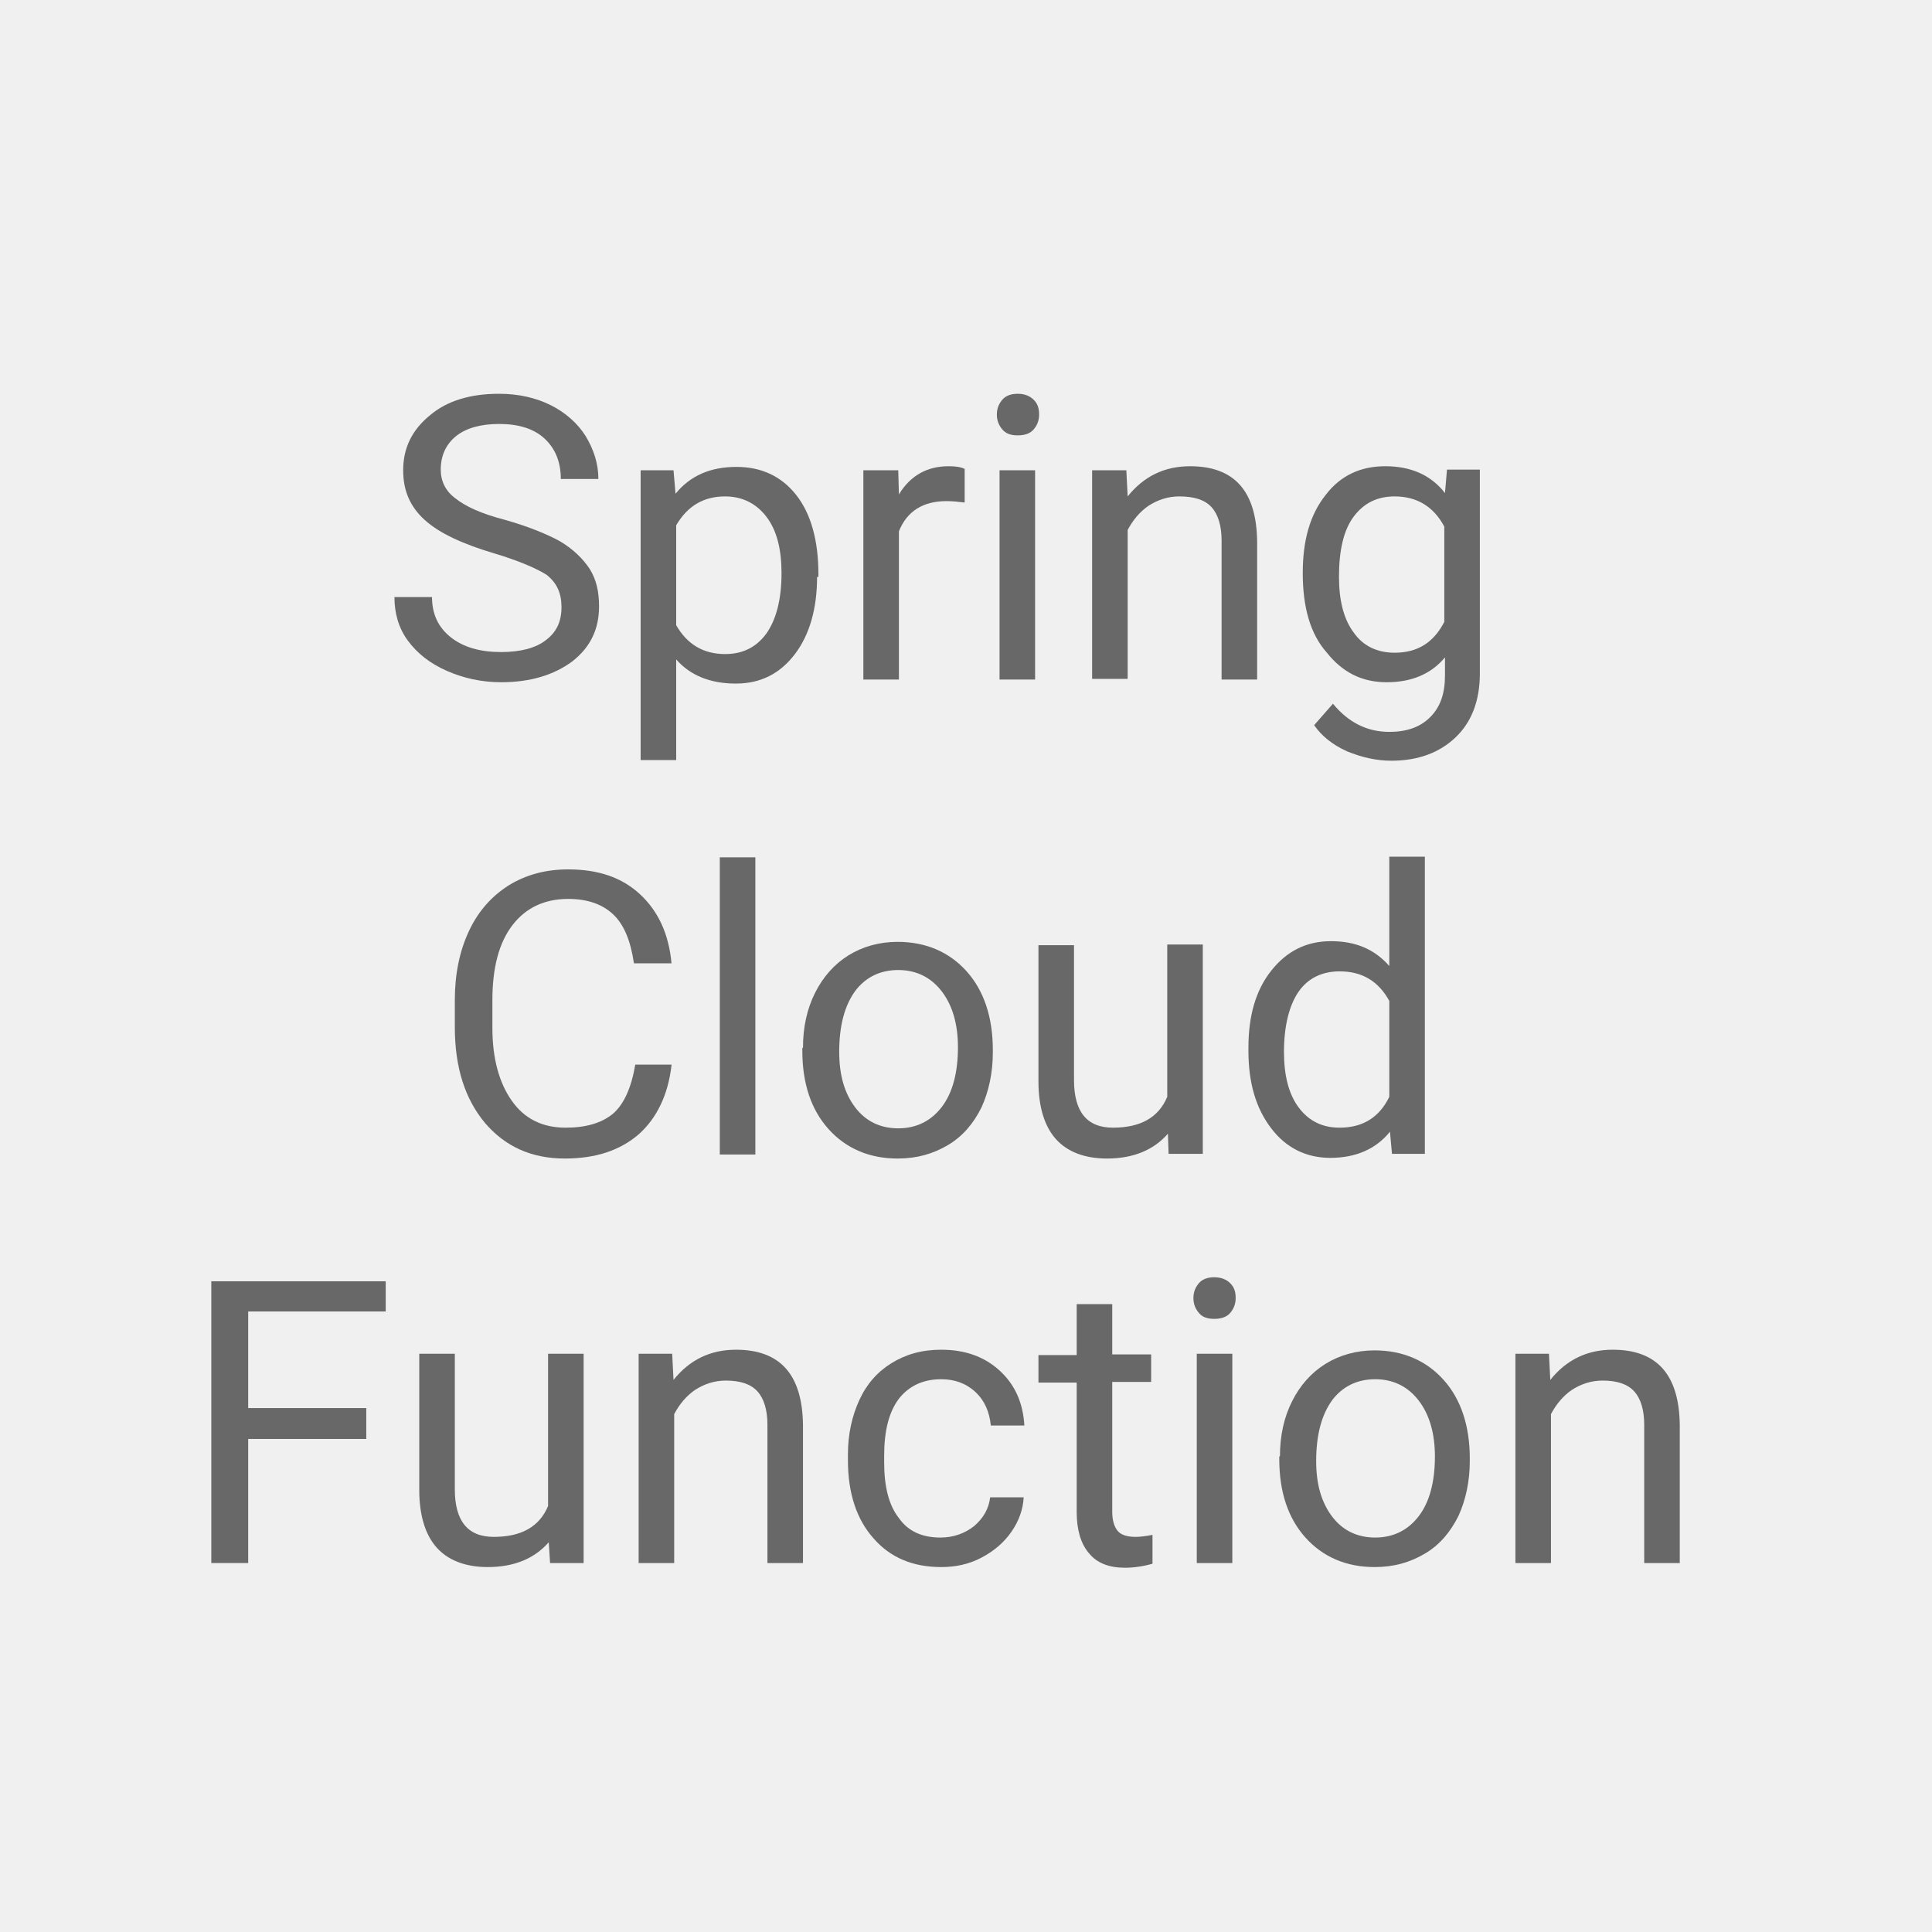
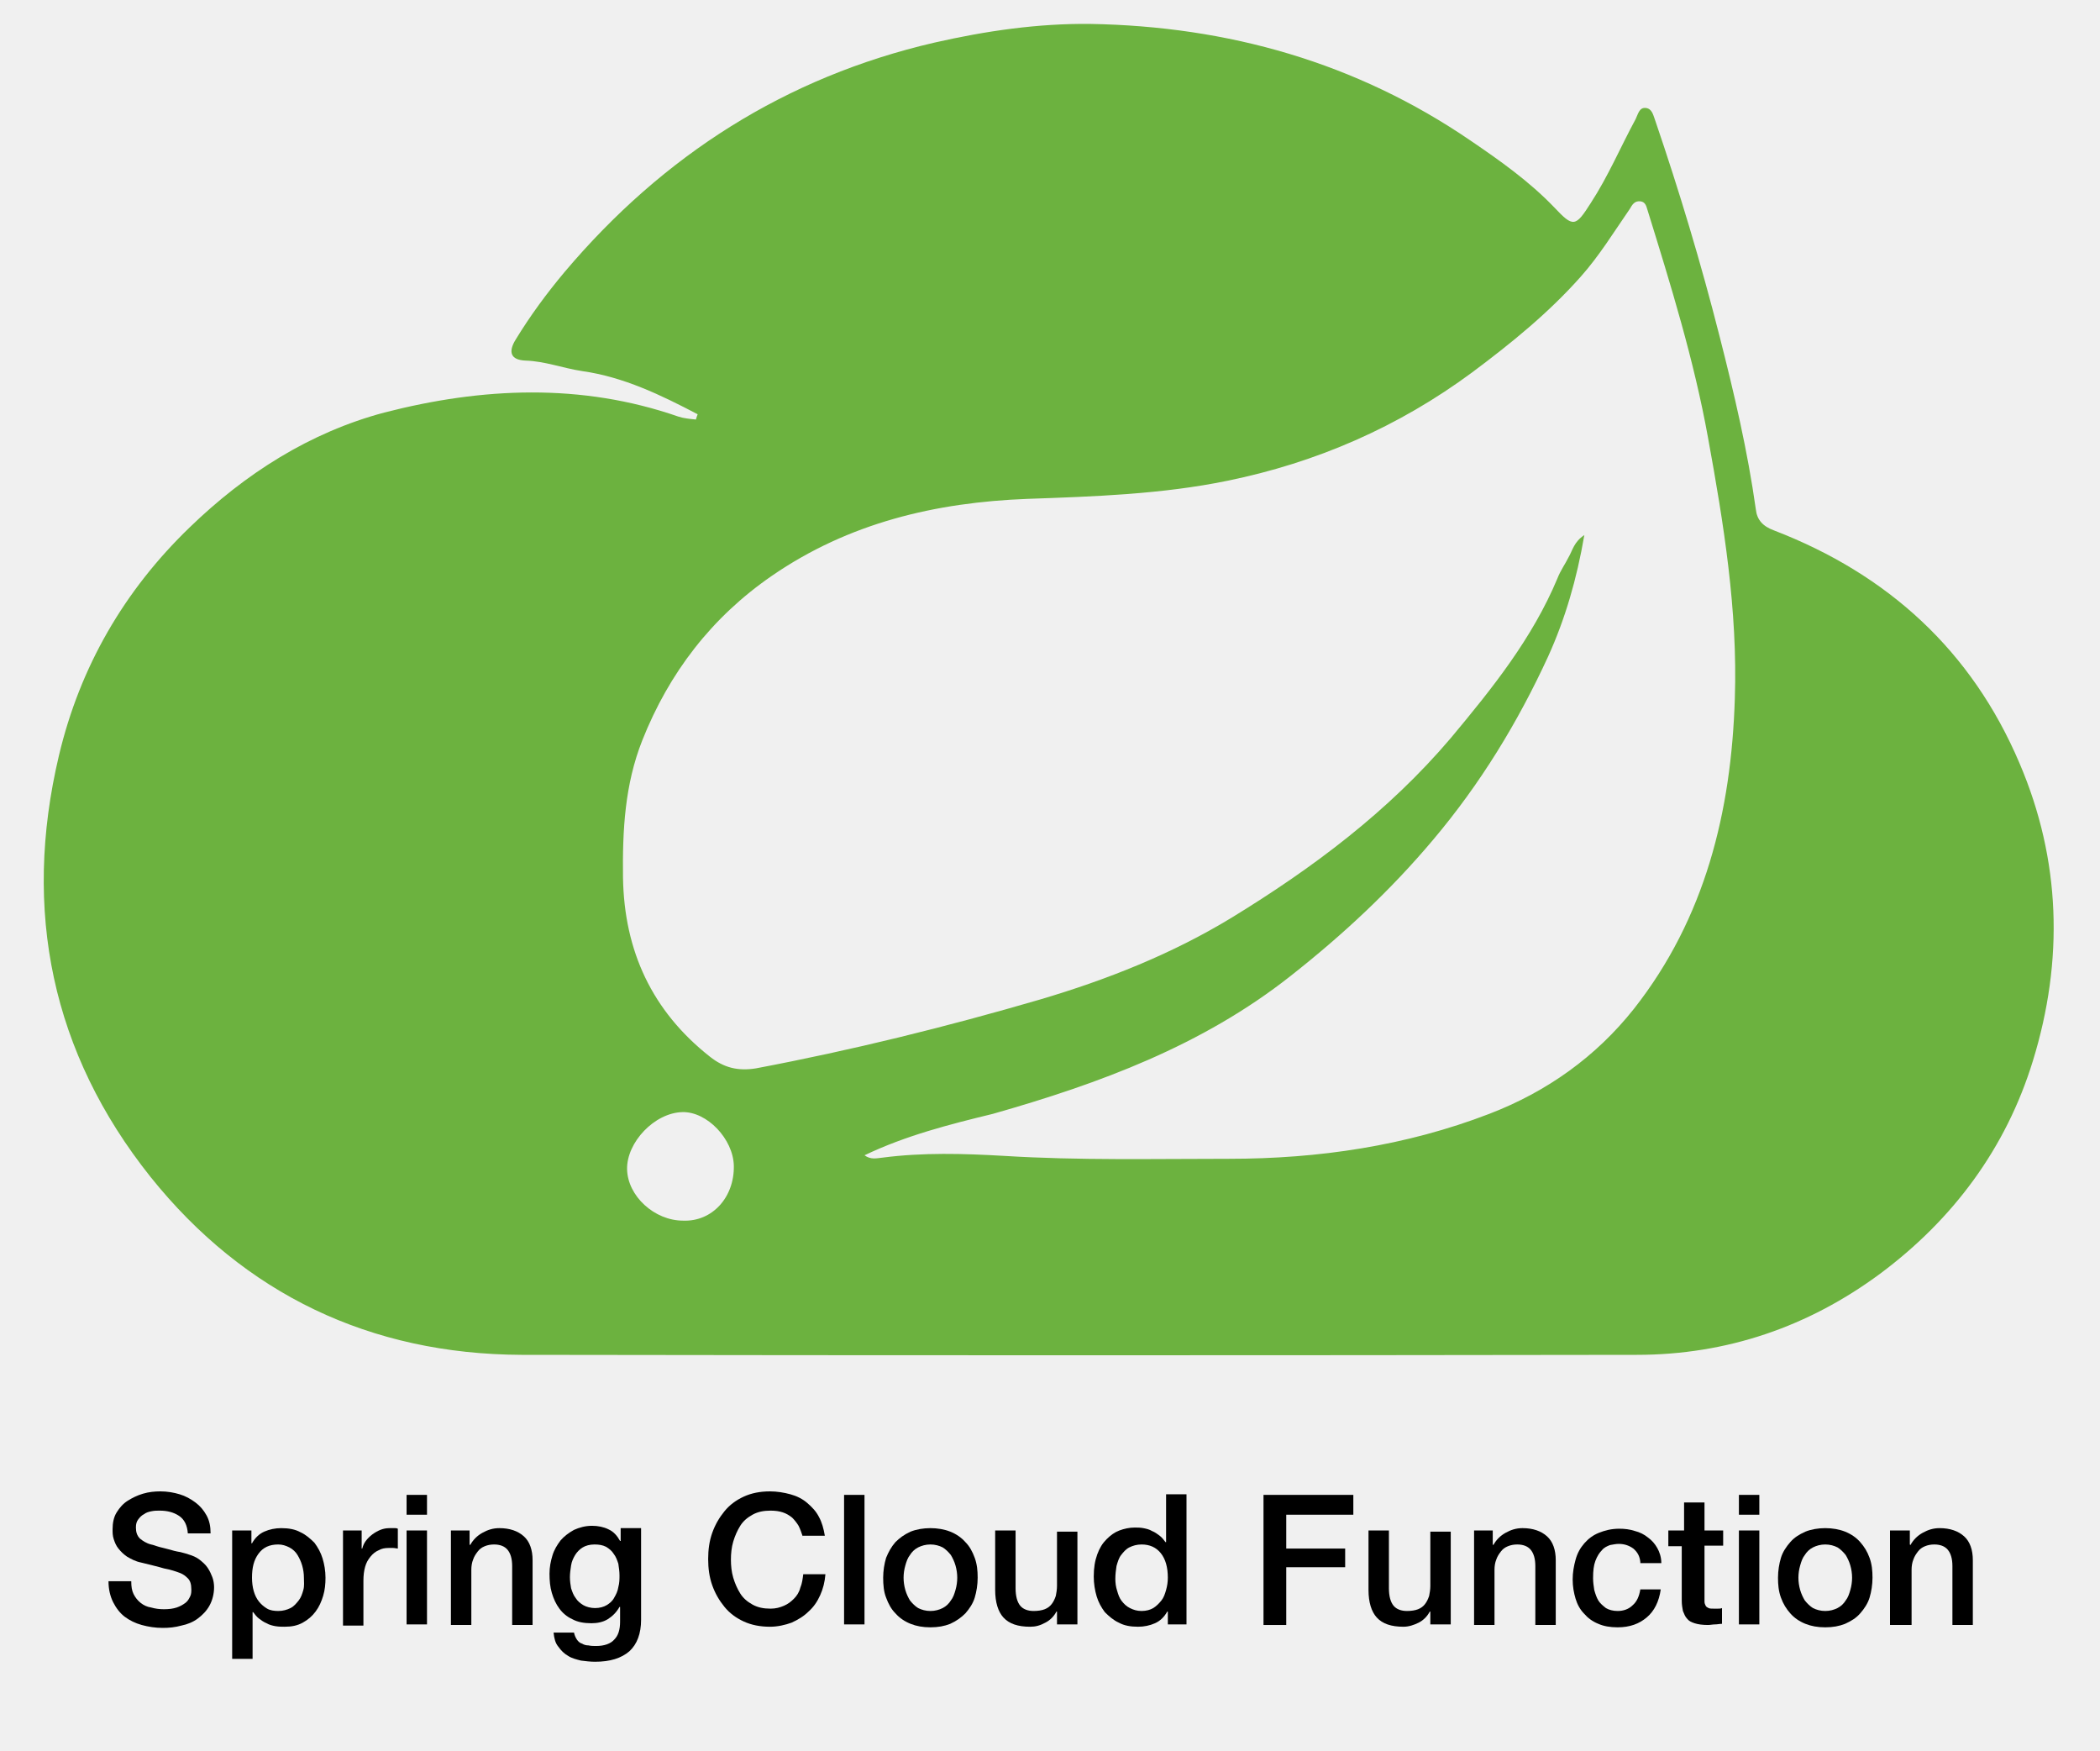
- <svg xmlns="http://www.w3.org/2000/svg" version="1.1" id="Layer_1" x="0px" y="0px" viewBox="0 0 288 288" style="enable-background:new 0 0 288 288;" xml:space="preserve">
+ <svg xmlns="http://www.w3.org/2000/svg" version="1.1" id="Layer_1" x="0px" y="0px" viewBox="0 0 360 300" style="enable-background:new 0 0 360 300;" xml:space="preserve">
  <style type="text/css">
- 	.st0{fill:#030303;}
- 	.st1{fill:#3B68B2;}
- 	.st2{fill:#3B65AF;}
- 	.st3{fill:#3B6AB3;}
- 	.st4{fill:#3D69B2;}
- 	.st5{fill:#FFFFFF;}
- 	.st6{fill:#FDFDFD;}
- 	.st7{fill:#FBFCFD;}
- 	.st8{fill:#FAFAFC;}
- 	.st9{fill:#FCFCFD;}
- 	.st10{fill:#F5F4F8;}
- 	.st11{fill:#F7F6F9;}
- 	.st12{fill:#3D6AB3;}
- 	.st13{fill:#F7F6FA;}
- 	.st14{fill:#FAF9FB;}
- 	.st15{fill:#F0F1F7;}
- 	.st16{fill:#EBEDF4;}
- 	.st17{fill:#3B6BB3;}
- 	.st18{fill:#416BB3;}
- 	.st19{fill:#676867;}
- 	.st20{fill:#318BCB;}
- 	.st21{fill:#3491CF;}
- 	.st22{fill:#FDFEFF;}
+ 	.st0{fill:#6CB23F;}
</style>
  <g>
-     <path class="st19" d="M73.7,82.5c-4.7-1.4-8.2-3-10.4-5c-2.2-2-3.2-4.4-3.2-7.4c0-3.3,1.3-6,4-8.2c2.6-2.2,6.1-3.2,10.3-3.2   c2.9,0,5.5,0.6,7.7,1.7s4,2.7,5.2,4.6c1.2,2,1.9,4.1,1.9,6.4h-5.6c0-2.5-0.8-4.5-2.4-6s-3.9-2.2-6.8-2.2c-2.7,0-4.9,0.6-6.4,1.8   s-2.3,2.9-2.3,5c0,1.7,0.7,3.2,2.2,4.3c1.5,1.2,3.9,2.3,7.4,3.2c3.5,1,6.2,2.1,8.2,3.2c2,1.2,3.4,2.6,4.4,4.1   c1,1.6,1.4,3.4,1.4,5.6c0,3.4-1.3,6.1-4,8.2c-2.7,2-6.2,3.1-10.6,3.1c-2.9,0-5.6-0.6-8.1-1.7c-2.5-1.1-4.4-2.6-5.8-4.5   c-1.4-1.9-2-4.1-2-6.5h5.6c0,2.5,0.9,4.5,2.8,6c1.9,1.5,4.4,2.2,7.5,2.2c2.9,0,5.2-0.6,6.7-1.8c1.6-1.2,2.3-2.8,2.3-4.9   c0-2.1-0.7-3.6-2.2-4.8C80.1,84.8,77.4,83.6,73.7,82.5z" />
-     <path class="st19" d="M121.8,86c0,4.7-1.1,8.6-3.3,11.5c-2.2,2.9-5.1,4.4-8.8,4.4c-3.8,0-6.8-1.2-8.9-3.6v15h-5.3V70.1h4.9l0.3,3.5   c2.2-2.7,5.2-4,9.1-4c3.7,0,6.7,1.4,8.9,4.2c2.2,2.8,3.3,6.8,3.3,11.8V86z M116.5,85.4c0-3.5-0.7-6.3-2.2-8.3   c-1.5-2-3.6-3.1-6.2-3.1c-3.2,0-5.6,1.4-7.3,4.3v14.9c1.6,2.8,4,4.3,7.3,4.3c2.6,0,4.6-1,6.1-3C115.7,92.4,116.5,89.4,116.5,85.4z" />
-     <path class="st19" d="M143.7,74.9c-0.8-0.1-1.7-0.2-2.6-0.2c-3.5,0-5.9,1.5-7.1,4.5v22.1h-5.3V70.1h5.2l0.1,3.6   c1.7-2.8,4.2-4.2,7.4-4.2c1,0,1.8,0.1,2.4,0.4V74.9z" />
-     <path class="st19" d="M148.6,61.8c0-0.9,0.3-1.6,0.8-2.2c0.5-0.6,1.3-0.9,2.3-0.9s1.8,0.3,2.4,0.9s0.8,1.3,0.8,2.2   c0,0.9-0.3,1.6-0.8,2.2c-0.5,0.6-1.3,0.9-2.4,0.9s-1.8-0.3-2.3-0.9C148.9,63.4,148.6,62.7,148.6,61.8z M154.4,101.3H149V70.1h5.3   V101.3z" />
-     <path class="st19" d="M167.9,70.1l0.2,3.9c2.4-3,5.5-4.5,9.3-4.5c6.6,0,9.9,3.7,10,11.2v20.6h-5.3V80.6c0-2.2-0.5-3.9-1.5-5   S178,74,175.8,74c-1.7,0-3.2,0.5-4.6,1.4c-1.3,0.9-2.3,2.1-3.1,3.6v22.2h-5.3V70.1H167.9z" />
-     <path class="st19" d="M194.2,85.4c0-4.9,1.1-8.7,3.4-11.6c2.2-2.9,5.2-4.3,8.9-4.3c3.8,0,6.8,1.3,8.9,4l0.3-3.5h4.9v30.4   c0,4-1.2,7.2-3.6,9.5c-2.4,2.3-5.6,3.5-9.6,3.5c-2.2,0-4.4-0.5-6.6-1.4c-2.2-1-3.8-2.3-4.9-3.9l2.8-3.2c2.3,2.8,5.1,4.2,8.4,4.2   c2.6,0,4.6-0.7,6.1-2.2c1.5-1.5,2.2-3.5,2.2-6.2v-2.7c-2.1,2.5-5,3.7-8.7,3.7c-3.7,0-6.6-1.5-8.9-4.4   C195.3,94.5,194.2,90.5,194.2,85.4z M199.6,86c0,3.5,0.7,6.3,2.2,8.3c1.4,2,3.5,3,6.1,3c3.4,0,5.8-1.5,7.4-4.6V78.5   c-1.6-3-4.1-4.5-7.4-4.5c-2.6,0-4.6,1-6.1,3S199.6,82,199.6,86z" />
-     <path class="st19" d="M100.1,158.8c-0.5,4.4-2.2,7.9-4.9,10.3c-2.8,2.4-6.4,3.6-11,3.6c-5,0-8.9-1.8-11.9-5.3   c-3-3.6-4.5-8.3-4.5-14.3v-4c0-3.9,0.7-7.3,2.1-10.3c1.4-3,3.4-5.2,5.9-6.8c2.6-1.6,5.5-2.4,8.9-2.4c4.5,0,8,1.2,10.7,3.7   c2.7,2.5,4.3,5.9,4.7,10.3h-5.6c-0.5-3.4-1.5-5.8-3.1-7.3c-1.6-1.5-3.8-2.3-6.7-2.3c-3.5,0-6.3,1.3-8.3,3.9c-2,2.6-3,6.3-3,11.2   v4.1c0,4.6,1,8.2,2.9,10.9s4.6,4,8,4c3.1,0,5.4-0.7,7.1-2.1c1.6-1.4,2.7-3.8,3.3-7.3H100.1z" />
-     <path class="st19" d="M112.6,172.1h-5.3v-44.3h5.3V172.1z" />
-     <path class="st19" d="M119.7,156.2c0-3.1,0.6-5.8,1.8-8.2c1.2-2.4,2.9-4.3,5-5.6c2.1-1.3,4.6-2,7.3-2c4.2,0,7.7,1.5,10.3,4.4   c2.6,2.9,3.9,6.9,3.9,11.7v0.4c0,3-0.6,5.8-1.7,8.2c-1.2,2.4-2.8,4.3-5,5.6c-2.2,1.3-4.6,2-7.5,2c-4.2,0-7.7-1.5-10.3-4.4   c-2.6-2.9-3.9-6.8-3.9-11.7V156.2z M125.1,156.8c0,3.5,0.8,6.2,2.4,8.3c1.6,2.1,3.8,3.1,6.4,3.1c2.7,0,4.9-1.1,6.5-3.2   s2.4-5.1,2.4-8.9c0-3.4-0.8-6.2-2.4-8.3c-1.6-2.1-3.8-3.2-6.5-3.2c-2.6,0-4.8,1-6.4,3.1C125.9,149.9,125.1,152.9,125.1,156.8z" />
-     <path class="st19" d="M174.1,169c-2.1,2.4-5.1,3.7-9.1,3.7c-3.3,0-5.9-1-7.6-2.9c-1.7-1.9-2.6-4.8-2.6-8.6v-20.3h5.3v20.1   c0,4.7,1.9,7.1,5.8,7.1c4.1,0,6.8-1.5,8.1-4.6v-22.7h5.3v31.2h-5.1L174.1,169z" />
-     <path class="st19" d="M186.1,156.2c0-4.8,1.1-8.6,3.4-11.5c2.3-2.9,5.2-4.4,8.9-4.4c3.7,0,6.5,1.2,8.7,3.7v-16.3h5.3v44.3h-4.9   l-0.3-3.3c-2.1,2.6-5.1,3.9-8.9,3.9c-3.6,0-6.6-1.5-8.8-4.4c-2.3-3-3.4-6.8-3.4-11.6V156.2z M191.4,156.8c0,3.5,0.7,6.3,2.2,8.3   c1.5,2,3.5,3,6.1,3c3.4,0,5.9-1.5,7.4-4.6v-14.3c-1.6-2.9-4-4.4-7.4-4.4c-2.6,0-4.7,1-6.1,3S191.4,152.9,191.4,156.8z" />
-     <path class="st19" d="M54.6,214.5H37V233h-5.5v-42h26v4.5H37v14.4h17.6V214.5z" />
-     <path class="st19" d="M81.8,229.9c-2.1,2.4-5.1,3.7-9.1,3.7c-3.3,0-5.9-1-7.6-2.9c-1.7-1.9-2.6-4.8-2.6-8.6v-20.3h5.3V222   c0,4.7,1.9,7.1,5.8,7.1c4.1,0,6.8-1.5,8.1-4.6v-22.7H87V233H82L81.8,229.9z" />
-     <path class="st19" d="M100.2,201.8l0.2,3.9c2.4-3,5.5-4.5,9.3-4.5c6.6,0,9.9,3.7,10,11.2V233h-5.3v-20.6c0-2.2-0.5-3.9-1.5-5   s-2.6-1.6-4.7-1.6c-1.7,0-3.2,0.5-4.6,1.4c-1.3,0.9-2.3,2.1-3.1,3.6V233h-5.3v-31.2H100.2z" />
-     <path class="st19" d="M140.2,229.2c1.9,0,3.6-0.6,5-1.7c1.4-1.2,2.2-2.6,2.4-4.3h5c-0.1,1.8-0.7,3.5-1.8,5.1   c-1.1,1.6-2.6,2.9-4.5,3.9c-1.9,1-3.9,1.4-6,1.4c-4.2,0-7.6-1.4-10.1-4.3c-2.5-2.8-3.8-6.7-3.8-11.6v-0.9c0-3,0.6-5.7,1.7-8.1   c1.1-2.4,2.7-4.2,4.8-5.5s4.5-2,7.4-2c3.5,0,6.4,1,8.7,3.1c2.3,2.1,3.5,4.8,3.7,8.2h-5c-0.2-2-0.9-3.7-2.3-5   c-1.4-1.3-3.1-1.9-5.1-1.9c-2.7,0-4.8,1-6.3,2.9c-1.5,2-2.2,4.8-2.2,8.5v1c0,3.6,0.7,6.4,2.2,8.3   C135.4,228.3,137.5,229.2,140.2,229.2z" />
-     <path class="st19" d="M165.8,194.3v7.6h5.8v4.1h-5.8v19.4c0,1.2,0.3,2.2,0.8,2.8c0.5,0.6,1.4,0.9,2.7,0.9c0.6,0,1.5-0.1,2.5-0.3   v4.3c-1.4,0.4-2.8,0.6-4.1,0.6c-2.4,0-4.2-0.7-5.4-2.2c-1.2-1.4-1.8-3.5-1.8-6.1v-19.3h-5.7v-4.1h5.7v-7.6H165.8z" />
-     <path class="st19" d="M177.9,193.5c0-0.9,0.3-1.6,0.8-2.2c0.5-0.6,1.3-0.9,2.3-0.9s1.8,0.3,2.4,0.9s0.8,1.3,0.8,2.2   c0,0.9-0.3,1.6-0.8,2.2c-0.5,0.6-1.3,0.9-2.4,0.9s-1.8-0.3-2.3-0.9C178.2,195.1,177.9,194.4,177.9,193.5z M183.7,233h-5.3v-31.2   h5.3V233z" />
-     <path class="st19" d="M190.8,217.1c0-3.1,0.6-5.8,1.8-8.2c1.2-2.4,2.9-4.3,5-5.6c2.1-1.3,4.6-2,7.3-2c4.2,0,7.7,1.5,10.3,4.4   c2.6,2.9,3.9,6.9,3.9,11.7v0.4c0,3-0.6,5.8-1.7,8.2c-1.2,2.4-2.8,4.3-5,5.6c-2.2,1.3-4.6,2-7.5,2c-4.2,0-7.7-1.5-10.3-4.4   c-2.6-2.9-3.9-6.8-3.9-11.7V217.1z M196.2,217.8c0,3.5,0.8,6.2,2.4,8.3c1.6,2.1,3.8,3.1,6.4,3.1c2.7,0,4.9-1.1,6.5-3.2   s2.4-5.1,2.4-8.9c0-3.4-0.8-6.2-2.4-8.3c-1.6-2.1-3.8-3.2-6.5-3.2c-2.6,0-4.8,1-6.4,3.1C197,210.9,196.2,213.9,196.2,217.8z" />
-     <path class="st19" d="M230.9,201.8l0.2,3.9c2.4-3,5.5-4.5,9.3-4.5c6.6,0,9.9,3.7,10,11.2V233h-5.3v-20.6c0-2.2-0.5-3.9-1.5-5   s-2.6-1.6-4.7-1.6c-1.7,0-3.2,0.5-4.6,1.4c-1.3,0.9-2.3,2.1-3.1,3.6V233h-5.3v-31.2H230.9z" />
+     <g id="crlh6u.tif">
+       <g>
+         <path class="st0" d="M119.6,71c-6.3-3.3-12.7-6.4-19.8-7.4c-3.3-0.5-6.4-1.7-9.7-1.8c-2.6-0.1-3-1.5-1.7-3.6     c2.5-4.1,5.3-7.9,8.4-11.6c16.9-20,37.9-33.4,63.4-39.3c8.8-2,17.7-3.3,26.7-3.2c23.6,0.4,45.6,6.6,65.2,20     c5,3.4,10.1,7,14.4,11.5c3.2,3.4,3.6,3.3,6.2-0.8c3-4.6,5.1-9.6,7.7-14.4c0.4-0.8,0.6-2,1.7-1.9c1.1,0.1,1.3,1.2,1.6,2     c4.2,12.3,7.9,24.6,11.1,37.2c2.5,9.8,4.8,19.6,6.2,29.6c0.2,1.8,1.2,2.9,3.1,3.6c19.5,7.5,33.9,20.6,42.1,39.9     c7.1,16.6,7.6,33.8,2.3,51c-4.6,15-13.7,27.2-26.2,36.5c-12.3,9.1-26.3,13.9-41.7,13.9c-63.7,0.1-127.5,0.1-191.2,0     c-25.9-0.1-47.5-10.4-63.6-30.5c-16.9-21.2-22-45.6-15.7-72.2c3.6-15.2,11.2-28.3,22.4-39.1c9.5-9.2,20.6-16.3,33.4-19.7     c16.7-4.3,33.7-5.1,50.4,0.7c0.9,0.3,2,0.4,3,0.5C119.4,71.5,119.5,71.3,119.6,71z M148.2,198c1.1,0.8,2.1,0.5,3.1,0.4     c6.9-0.9,13.9-0.7,20.8-0.3c12.9,0.8,25.7,0.5,38.6,0.5c15.3,0,30.3-2.2,44.6-7.7c9.9-3.8,18.3-9.8,24.8-18     c12.2-15.5,16.7-33.8,17.3-53.2c0.5-15.1-1.9-29.9-4.6-44.7c-2.4-13.3-6.4-26.2-10.4-39.1c-0.2-0.7-0.4-1.3-1.2-1.4     c-1-0.1-1.4,0.6-1.8,1.3c-2.7,3.9-5.2,8-8.4,11.6c-5.5,6.2-11.9,11.4-18.6,16.4c-12.7,9.4-26.8,15.5-42,18.6     c-11.2,2.3-22.8,2.7-34.3,3.1c-15.7,0.6-30.6,4.1-43.8,13.2c-10.3,7.1-17.6,16.6-22.2,28.2c-3,7.6-3.4,15.4-3.3,23.5     c0.2,12.6,5,22.9,14.9,30.7c2.4,1.9,4.8,2.5,7.9,2c16.4-3.1,32.6-7.1,48.7-11.8c11.5-3.4,22.6-7.8,32.8-14     c13.9-8.5,26.9-18.2,37.6-30.8c7.1-8.5,14-17.1,18.3-27.4c0.5-1.3,1.3-2.4,1.9-3.6c0.7-1.2,0.9-2.6,2.7-3.8     c-1.3,7.6-3.3,14.4-6.2,20.8c-5.2,11.3-11.6,21.8-19.7,31.4c-7.4,8.8-15.6,16.4-24.5,23.4c-15.1,11.9-32.7,18.4-51,23.6     C162.8,192.7,155.3,194.6,148.2,198z M125.8,199.8c-0.1-4.6-4.6-9.3-8.8-9.2c-4.8,0.1-9.6,5.2-9.5,9.8c0.1,4.6,4.7,8.8,9.6,8.8     C122.1,209.4,125.9,205.2,125.8,199.8z" />
+       </g>
+     </g>
+   </g>
+   <g>
+     <path d="M22.5,271c0,0.9,0.1,1.6,0.4,2.2c0.3,0.6,0.7,1.1,1.2,1.5c0.5,0.4,1.1,0.7,1.8,0.8c0.7,0.2,1.4,0.3,2.2,0.3   c0.9,0,1.6-0.1,2.2-0.3s1.1-0.5,1.5-0.8c0.4-0.3,0.6-0.7,0.8-1.1c0.2-0.4,0.2-0.8,0.2-1.2c0-0.9-0.2-1.5-0.6-1.9   c-0.4-0.4-0.8-0.7-1.3-0.9c-0.8-0.3-1.7-0.6-2.8-0.8c-1-0.3-2.3-0.6-3.9-1c-1-0.2-1.7-0.6-2.4-1c-0.6-0.4-1.1-0.9-1.5-1.4   c-0.4-0.5-0.6-1-0.8-1.6c-0.2-0.6-0.2-1.1-0.2-1.7c0-1.1,0.2-2.1,0.7-2.9c0.5-0.8,1.1-1.5,1.9-2c0.8-0.5,1.6-0.9,2.6-1.2   c1-0.3,2-0.4,3-0.4c1.2,0,2.3,0.2,3.3,0.5c1,0.3,1.9,0.8,2.7,1.4c0.8,0.6,1.4,1.3,1.9,2.2c0.5,0.9,0.7,1.9,0.7,3.1h-3.9   c-0.1-1.4-0.6-2.4-1.5-3c-0.9-0.6-2-0.9-3.3-0.9c-0.5,0-0.9,0-1.4,0.1c-0.5,0.1-0.9,0.2-1.3,0.5c-0.4,0.2-0.7,0.5-1,0.9   c-0.3,0.4-0.4,0.8-0.4,1.4c0,0.8,0.2,1.4,0.7,1.9c0.5,0.4,1.1,0.8,1.9,1c0.1,0,0.4,0.1,1,0.3c0.6,0.2,1.2,0.3,1.9,0.5   c0.7,0.2,1.4,0.4,2.1,0.5c0.7,0.2,1.2,0.3,1.4,0.4c0.7,0.2,1.4,0.5,1.9,0.9c0.5,0.4,1,0.8,1.4,1.4s0.6,1.1,0.8,1.6s0.3,1.2,0.3,1.7   c0,1.2-0.3,2.3-0.8,3.2c-0.5,0.9-1.2,1.6-2,2.2c-0.8,0.6-1.8,1-2.8,1.2c-1.1,0.3-2.1,0.4-3.2,0.4c-1.3,0-2.5-0.2-3.6-0.5   c-1.1-0.3-2.1-0.8-2.9-1.4c-0.8-0.6-1.5-1.5-2-2.5c-0.5-1-0.8-2.2-0.8-3.6H22.5z" />
+     <path d="M39.7,262.3h3.4v2.2h0.1c0.5-0.9,1.2-1.6,2.1-2c0.9-0.4,1.9-0.6,2.9-0.6c1.3,0,2.4,0.2,3.3,0.7c0.9,0.4,1.7,1.1,2.4,1.8   c0.6,0.8,1.1,1.7,1.4,2.7c0.3,1,0.5,2.1,0.5,3.3c0,1.1-0.1,2.1-0.4,3.1c-0.3,1-0.7,1.9-1.3,2.7c-0.6,0.8-1.3,1.4-2.2,1.9   c-0.9,0.5-1.9,0.7-3.1,0.7c-0.5,0-1,0-1.6-0.1c-0.5-0.1-1-0.2-1.5-0.5c-0.5-0.2-0.9-0.5-1.3-0.8c-0.4-0.3-0.7-0.7-1-1.1h-0.1v8   h-3.5V262.3z M52.1,270.4c0-0.7-0.1-1.4-0.3-2.1c-0.2-0.7-0.5-1.3-0.8-1.8s-0.8-1-1.4-1.3c-0.6-0.3-1.2-0.5-1.9-0.5   c-1.5,0-2.6,0.5-3.4,1.6s-1.1,2.4-1.1,4.1c0,0.8,0.1,1.6,0.3,2.3c0.2,0.7,0.5,1.3,0.9,1.8c0.4,0.5,0.9,0.9,1.4,1.2   c0.5,0.3,1.2,0.4,1.9,0.4c0.8,0,1.5-0.2,2.1-0.5s1-0.8,1.4-1.3c0.4-0.5,0.6-1.1,0.8-1.8S52.1,271.1,52.1,270.4z" />
+     <path d="M58.7,262.3H62v3.1h0.1c0.1-0.4,0.3-0.9,0.6-1.3c0.3-0.4,0.7-0.8,1.1-1.1c0.4-0.3,0.9-0.6,1.4-0.8c0.5-0.2,1-0.3,1.6-0.3   c0.4,0,0.7,0,0.9,0c0.2,0,0.3,0,0.5,0.1v3.4c-0.2,0-0.5-0.1-0.8-0.1c-0.3,0-0.5,0-0.8,0c-0.6,0-1.2,0.1-1.7,0.4   c-0.5,0.2-1,0.6-1.4,1.1c-0.4,0.5-0.7,1-0.9,1.7c-0.2,0.7-0.3,1.5-0.3,2.4v7.7h-3.5V262.3z" />
+     <path d="M69.7,256.2h3.5v3.4h-3.5V256.2z M69.7,262.3h3.5v16.1h-3.5V262.3z" />
+     <path d="M77.1,262.3h3.4v2.4l0.1,0.1c0.5-0.9,1.2-1.6,2.1-2.1c0.9-0.5,1.8-0.8,2.9-0.8c1.8,0,3.2,0.5,4.2,1.4   c1,0.9,1.5,2.3,1.5,4.1v11.1h-3.5v-10.1c0-1.3-0.3-2.2-0.8-2.8c-0.5-0.6-1.3-0.9-2.3-0.9c-0.6,0-1.1,0.1-1.6,0.3   c-0.5,0.2-0.9,0.5-1.2,0.9s-0.6,0.8-0.8,1.4c-0.2,0.5-0.3,1.1-0.3,1.7v9.5h-3.5V262.3z" />
+     <path d="M109.9,277.6c0,2.4-0.7,4.2-2,5.4c-1.4,1.2-3.3,1.8-5.9,1.8c-0.8,0-1.6-0.1-2.4-0.2c-0.8-0.2-1.6-0.4-2.2-0.8   c-0.7-0.4-1.2-0.9-1.7-1.6c-0.5-0.6-0.7-1.4-0.8-2.4h3.5c0.1,0.5,0.3,0.9,0.5,1.2c0.2,0.3,0.5,0.6,0.9,0.7c0.3,0.2,0.7,0.3,1.1,0.3   c0.4,0.1,0.9,0.1,1.3,0.1c1.4,0,2.5-0.4,3.1-1.1c0.7-0.7,1-1.7,1-3.1v-2.5h-0.1c-0.5,0.9-1.2,1.6-2,2.1s-1.8,0.7-2.8,0.7   c-1.3,0-2.4-0.2-3.3-0.7c-0.9-0.4-1.7-1.1-2.2-1.8c-0.6-0.8-1-1.7-1.3-2.7c-0.3-1-0.4-2.1-0.4-3.3c0-1.1,0.2-2.1,0.5-3.1   c0.3-1,0.8-1.8,1.4-2.6c0.6-0.7,1.4-1.3,2.3-1.8c0.9-0.4,1.9-0.7,3.1-0.7c1,0,2,0.2,2.8,0.6c0.9,0.4,1.5,1.1,2,2h0.1v-2.2h3.5   V277.6z M102,275.6c0.8,0,1.5-0.2,2-0.5c0.5-0.3,1-0.7,1.3-1.3c0.3-0.5,0.6-1.1,0.7-1.8c0.2-0.7,0.2-1.4,0.2-2c0-0.7-0.1-1.3-0.2-2   c-0.2-0.6-0.4-1.2-0.8-1.7c-0.3-0.5-0.8-0.9-1.3-1.2c-0.6-0.3-1.2-0.4-2-0.4c-0.8,0-1.5,0.2-2,0.5s-1,0.8-1.3,1.3s-0.6,1.1-0.7,1.8   c-0.1,0.7-0.2,1.3-0.2,2s0.1,1.3,0.2,1.9c0.2,0.6,0.4,1.2,0.8,1.7c0.3,0.5,0.8,0.9,1.3,1.2S101.3,275.6,102,275.6z" />
+     <path d="M137.6,263.3c-0.2-0.6-0.4-1.2-0.7-1.8c-0.3-0.5-0.7-1-1.1-1.4c-0.5-0.4-1-0.7-1.6-0.9s-1.3-0.3-2.1-0.3   c-1.2,0-2.2,0.2-3.1,0.7c-0.9,0.5-1.6,1.1-2.1,1.9c-0.5,0.8-0.9,1.7-1.2,2.7c-0.3,1-0.4,2.1-0.4,3.1s0.1,2.1,0.4,3.1   c0.3,1,0.7,1.9,1.2,2.7c0.5,0.8,1.2,1.4,2.1,1.9c0.9,0.5,1.9,0.7,3.1,0.7c0.9,0,1.6-0.2,2.3-0.5c0.7-0.3,1.2-0.7,1.7-1.2   c0.5-0.5,0.9-1.1,1.1-1.9c0.3-0.7,0.4-1.5,0.5-2.3h3.8c-0.1,1.3-0.4,2.5-0.9,3.6c-0.5,1.1-1.1,2-2,2.8c-0.8,0.8-1.8,1.4-2.9,1.9   c-1.1,0.4-2.4,0.7-3.7,0.7c-1.7,0-3.2-0.3-4.5-0.9c-1.3-0.6-2.4-1.4-3.3-2.5c-0.9-1.1-1.6-2.3-2.1-3.7c-0.5-1.4-0.7-2.9-0.7-4.5   c0-1.6,0.2-3.1,0.7-4.5c0.5-1.4,1.2-2.6,2.1-3.7c0.9-1.1,2-1.9,3.3-2.5c1.3-0.6,2.8-0.9,4.5-0.9c1.2,0,2.4,0.2,3.5,0.5   c1.1,0.3,2.1,0.8,2.9,1.5c0.8,0.7,1.5,1.4,2,2.4c0.5,0.9,0.8,2,1,3.2H137.6z" />
+     <path d="M144.7,256.2h3.5v22.2h-3.5V256.2z" />
+     <path d="M159.5,278.9c-1.3,0-2.4-0.2-3.4-0.6c-1-0.4-1.9-1-2.6-1.8c-0.7-0.7-1.2-1.6-1.6-2.7c-0.4-1-0.5-2.2-0.5-3.4   c0-1.2,0.2-2.4,0.5-3.4c0.4-1,0.9-1.9,1.6-2.7c0.7-0.7,1.5-1.3,2.6-1.8c1-0.4,2.2-0.6,3.4-0.6s2.4,0.2,3.4,0.6c1,0.4,1.9,1,2.6,1.8   c0.7,0.7,1.2,1.6,1.6,2.7s0.5,2.2,0.5,3.4c0,1.2-0.2,2.4-0.5,3.4s-0.9,1.9-1.6,2.7c-0.7,0.7-1.5,1.3-2.6,1.8   C161.9,278.7,160.8,278.9,159.5,278.9z M159.5,276.1c0.8,0,1.5-0.2,2.1-0.5c0.6-0.3,1.1-0.8,1.4-1.3c0.4-0.5,0.6-1.1,0.8-1.8   s0.3-1.4,0.3-2.1c0-0.7-0.1-1.4-0.3-2.1c-0.2-0.7-0.5-1.3-0.8-1.8c-0.4-0.5-0.9-1-1.4-1.3c-0.6-0.3-1.3-0.5-2.1-0.5   c-0.8,0-1.5,0.2-2.1,0.5c-0.6,0.3-1.1,0.8-1.4,1.3c-0.4,0.5-0.6,1.1-0.8,1.8c-0.2,0.7-0.3,1.4-0.3,2.1c0,0.7,0.1,1.4,0.3,2.1   c0.2,0.7,0.5,1.3,0.8,1.8c0.4,0.5,0.9,1,1.4,1.3C158,275.9,158.7,276.1,159.5,276.1z" />
+     <path d="M184.7,278.4h-3.5v-2.2h-0.1c-0.4,0.8-1.1,1.5-1.9,1.9c-0.9,0.5-1.7,0.7-2.6,0.7c-2.1,0-3.6-0.5-4.6-1.6   c-0.9-1-1.4-2.6-1.4-4.7v-10.2h3.5v9.9c0,1.4,0.3,2.4,0.8,3c0.5,0.6,1.3,0.9,2.3,0.9c0.7,0,1.4-0.1,1.9-0.3s0.9-0.5,1.2-0.9   c0.3-0.4,0.5-0.8,0.7-1.4c0.1-0.5,0.2-1.1,0.2-1.7v-9.3h3.5V278.4z" />
+     <path d="M203.6,278.4h-3.4v-2.2h-0.1c-0.5,0.9-1.2,1.6-2.1,2c-0.9,0.4-1.9,0.6-2.9,0.6c-1.3,0-2.4-0.2-3.3-0.7   c-0.9-0.4-1.7-1.1-2.4-1.8c-0.6-0.8-1.1-1.7-1.4-2.7c-0.3-1-0.5-2.2-0.5-3.4c0-1.5,0.2-2.7,0.6-3.8c0.4-1.1,0.9-1.9,1.6-2.6   c0.7-0.7,1.4-1.2,2.2-1.5c0.8-0.3,1.7-0.5,2.6-0.5c0.5,0,1,0,1.5,0.1c0.5,0.1,1,0.2,1.5,0.5c0.5,0.2,0.9,0.5,1.3,0.8   c0.4,0.3,0.7,0.7,1,1.1h0.1v-8.2h3.5V278.4z M191.2,270.6c0,0.7,0.1,1.4,0.3,2c0.2,0.7,0.4,1.3,0.8,1.8c0.4,0.5,0.8,0.9,1.4,1.2   c0.6,0.3,1.2,0.5,2,0.5c0.8,0,1.5-0.2,2-0.5s1-0.8,1.4-1.3c0.4-0.5,0.6-1.1,0.8-1.8c0.2-0.7,0.3-1.4,0.3-2.1c0-1.8-0.4-3.2-1.2-4.2   c-0.8-1-1.9-1.5-3.3-1.5c-0.8,0-1.5,0.2-2.1,0.5c-0.6,0.3-1,0.8-1.4,1.3s-0.6,1.2-0.8,1.9C191.3,269.1,191.2,269.8,191.2,270.6z" />
+     <path d="M216.6,256.2H232v3.4h-11.5v5.8h10.1v3.2h-10.1v9.9h-3.9V256.2z" />
+     <path d="M248.7,278.4h-3.5v-2.2h-0.1c-0.4,0.8-1.1,1.5-1.9,1.9s-1.7,0.7-2.6,0.7c-2.1,0-3.6-0.5-4.6-1.6c-0.9-1-1.4-2.6-1.4-4.7   v-10.2h3.5v9.9c0,1.4,0.3,2.4,0.8,3s1.3,0.9,2.3,0.9c0.7,0,1.4-0.1,1.9-0.3s0.9-0.5,1.2-0.9c0.3-0.4,0.5-0.8,0.7-1.4   c0.1-0.5,0.2-1.1,0.2-1.7v-9.3h3.5V278.4z" />
+     <path d="M252.5,262.3h3.4v2.4l0.1,0.1c0.5-0.9,1.2-1.6,2.1-2.1s1.8-0.8,2.9-0.8c1.8,0,3.2,0.5,4.2,1.4c1,0.9,1.5,2.3,1.5,4.1v11.1   h-3.5v-10.1c0-1.3-0.3-2.2-0.8-2.8c-0.5-0.6-1.3-0.9-2.3-0.9c-0.6,0-1.1,0.1-1.6,0.3s-0.9,0.5-1.2,0.9s-0.6,0.8-0.8,1.4   c-0.2,0.5-0.3,1.1-0.3,1.7v9.5h-3.5V262.3z" />
+     <path d="M281.2,267.7c-0.1-1-0.5-1.7-1.2-2.3c-0.7-0.5-1.5-0.8-2.5-0.8c-0.5,0-0.9,0.1-1.5,0.2c-0.5,0.2-1,0.4-1.4,0.9   c-0.4,0.4-0.8,1-1.1,1.8s-0.4,1.7-0.4,3c0,0.7,0.1,1.3,0.2,2c0.2,0.7,0.4,1.3,0.7,1.8c0.3,0.5,0.8,0.9,1.3,1.3   c0.5,0.3,1.2,0.5,2,0.5c1,0,1.9-0.3,2.6-1c0.7-0.6,1.1-1.5,1.3-2.7h3.5c-0.3,2.1-1.1,3.7-2.4,4.8s-2.9,1.7-5,1.7   c-1.3,0-2.4-0.2-3.3-0.6c-1-0.4-1.8-1-2.4-1.7c-0.7-0.7-1.2-1.6-1.5-2.6c-0.3-1-0.5-2.1-0.5-3.3c0-1.2,0.2-2.3,0.5-3.4   s0.8-2,1.5-2.8c0.7-0.8,1.5-1.4,2.5-1.8c1-0.4,2.1-0.7,3.5-0.7c0.9,0,1.8,0.1,2.7,0.4c0.8,0.2,1.6,0.6,2.2,1.1   c0.7,0.5,1.2,1.1,1.6,1.8c0.4,0.7,0.7,1.6,0.7,2.6H281.2z" />
+     <path d="M286,262.3h2.7v-4.8h3.5v4.8h3.2v2.6h-3.2v8.6c0,0.4,0,0.7,0,1c0,0.3,0.1,0.5,0.2,0.7c0.1,0.2,0.3,0.3,0.5,0.4   c0.2,0.1,0.5,0.1,0.9,0.1c0.2,0,0.5,0,0.7,0s0.5,0,0.7-0.1v2.7c-0.4,0-0.8,0.1-1.2,0.1c-0.4,0-0.8,0.1-1.2,0.1   c-0.9,0-1.7-0.1-2.3-0.3c-0.6-0.2-1-0.4-1.3-0.8c-0.3-0.3-0.5-0.8-0.7-1.3c-0.1-0.5-0.2-1.1-0.2-1.8V265H286V262.3z" />
+     <path d="M298.1,256.2h3.5v3.4h-3.5V256.2z M298.1,262.3h3.5v16.1h-3.5V262.3z" />
+     <path d="M312.9,278.9c-1.3,0-2.4-0.2-3.4-0.6c-1-0.4-1.9-1-2.6-1.8s-1.2-1.6-1.6-2.7s-0.5-2.2-0.5-3.4c0-1.2,0.2-2.4,0.5-3.4   s0.9-1.9,1.6-2.7s1.5-1.3,2.6-1.8c1-0.4,2.2-0.6,3.4-0.6s2.4,0.2,3.4,0.6c1,0.4,1.9,1,2.6,1.8s1.2,1.6,1.6,2.7s0.5,2.2,0.5,3.4   c0,1.2-0.2,2.4-0.5,3.4s-0.9,1.9-1.6,2.7s-1.5,1.3-2.6,1.8C315.3,278.7,314.2,278.9,312.9,278.9z M312.9,276.1   c0.8,0,1.5-0.2,2.1-0.5c0.6-0.3,1.1-0.8,1.4-1.3c0.4-0.5,0.6-1.1,0.8-1.8s0.3-1.4,0.3-2.1c0-0.7-0.1-1.4-0.3-2.1   c-0.2-0.7-0.5-1.3-0.8-1.8c-0.4-0.5-0.9-1-1.4-1.3c-0.6-0.3-1.3-0.5-2.1-0.5s-1.5,0.2-2.1,0.5c-0.6,0.3-1.1,0.8-1.4,1.3   c-0.4,0.5-0.6,1.1-0.8,1.8c-0.2,0.7-0.3,1.4-0.3,2.1c0,0.7,0.1,1.4,0.3,2.1c0.2,0.7,0.5,1.3,0.8,1.8c0.4,0.5,0.9,1,1.4,1.3   C311.4,275.9,312.1,276.1,312.9,276.1z" />
+     <path d="M324,262.3h3.4v2.4l0.1,0.1c0.5-0.9,1.2-1.6,2.1-2.1s1.8-0.8,2.9-0.8c1.8,0,3.2,0.5,4.2,1.4c1,0.9,1.5,2.3,1.5,4.1v11.1   h-3.5v-10.1c0-1.3-0.3-2.2-0.8-2.8c-0.5-0.6-1.3-0.9-2.3-0.9c-0.6,0-1.1,0.1-1.6,0.3s-0.9,0.5-1.2,0.9s-0.6,0.8-0.8,1.4   c-0.2,0.5-0.3,1.1-0.3,1.7v9.5H324V262.3z" />
  </g>
</svg>
